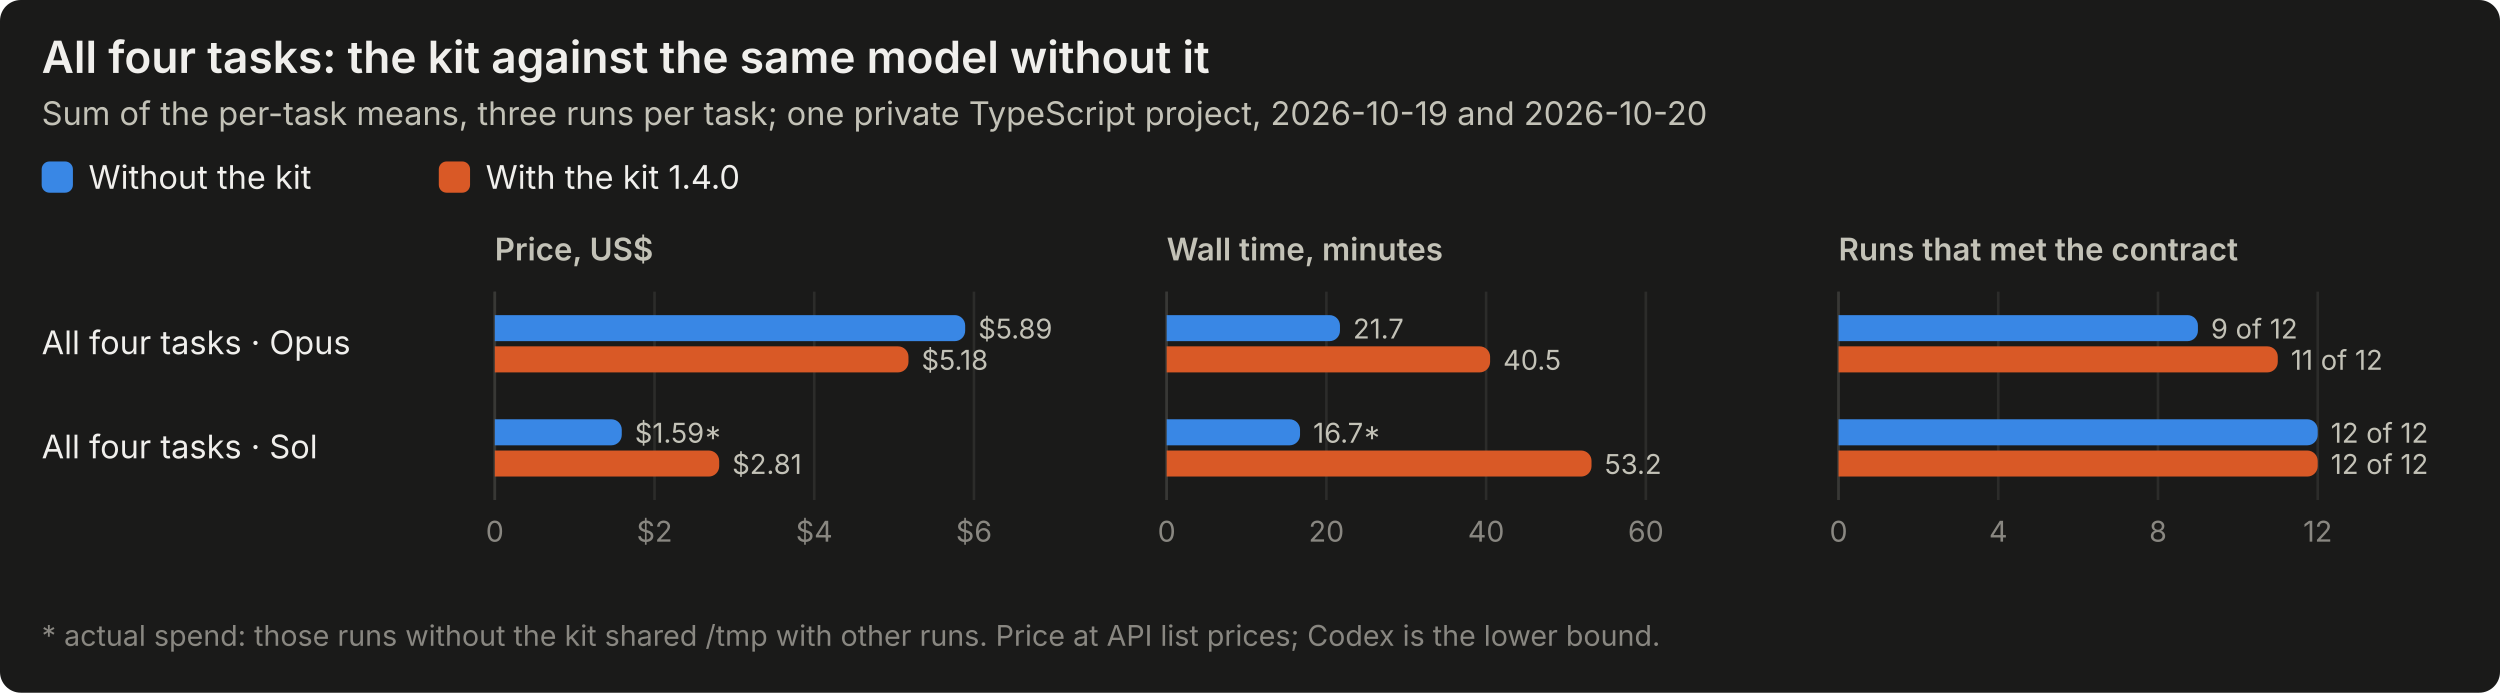
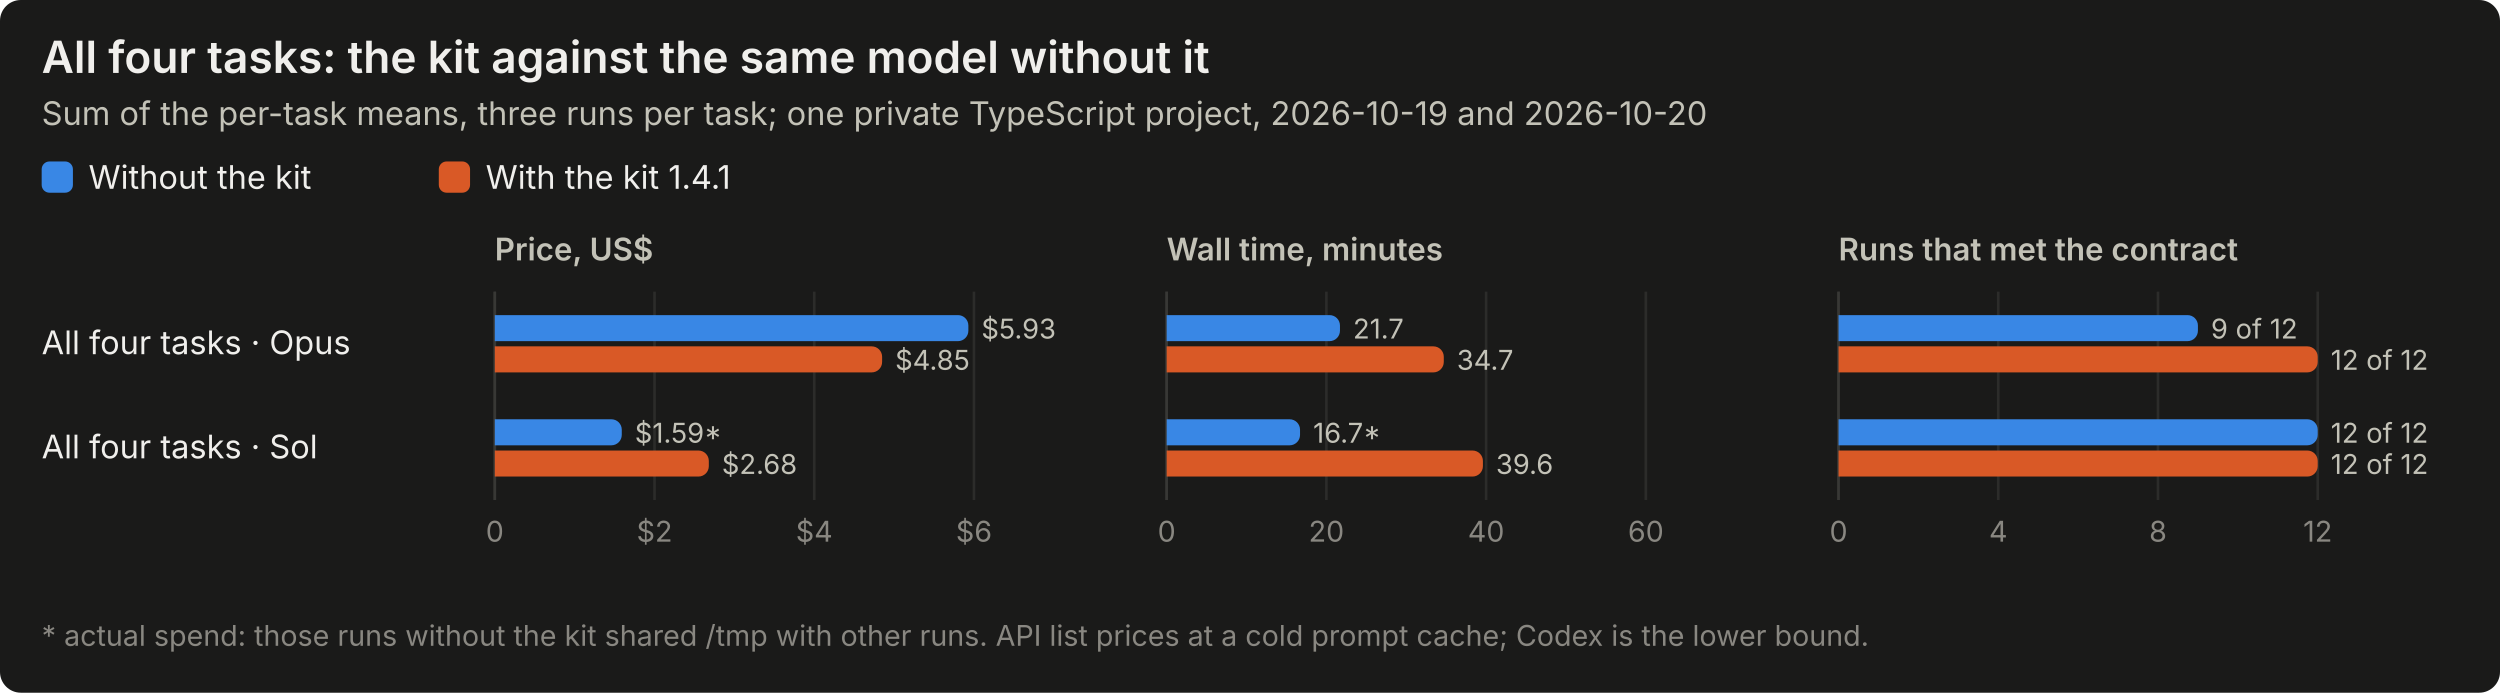
<svg xmlns="http://www.w3.org/2000/svg" width="960" height="266" viewBox="0 0 960 266" role="img" aria-labelledby="t d" font-family="system-ui, -apple-system, &quot;Segoe UI&quot;, sans-serif">
  <rect width="960" height="266" rx="8" fill="#1a1a19" />
  <text x="16" y="28" font-size="17" font-weight="600" fill="#f0efec">All four tasks: the kit against the same model without it</text>
  <text x="16" y="48" font-size="12.5" fill="#c3c2b7">Sum of the per-task means, three runs per task; one private TypeScript project, 2026-10-19 and 2026-10-20</text>
  <rect x="16" y="62" width="12" height="12" rx="3" fill="#3987e5" />
  <text x="34" y="72.5" font-size="12.5" fill="#f0efec">Without the kit</text>
  <rect x="168.5" y="62" width="12" height="12" rx="3" fill="#d95926" />
-   <text x="186.5" y="72.5" font-size="12.5" fill="#f0efec">With the kit 1.4.0</text>
+   <text x="186.5" y="72.5" font-size="12.5" fill="#f0efec">With the kit 1.4.1</text>
  <text x="16" y="136" font-size="12.5" fill="#f0efec">All four tasks · Opus</text>
  <text x="16" y="176" font-size="12.5" fill="#f0efec">All four tasks · Sol</text>
  <text x="190" y="100" font-size="12" font-weight="600" fill="#c3c2b7">Price, US$</text>
  <line x1="190" y1="112" x2="190" y2="192" stroke="#2c2c2a" stroke-width="1" />
  <text x="190" y="208" font-size="11" fill="#898781" text-anchor="middle" style="font-variant-numeric: tabular-nums">0</text>
  <line x1="251.333" y1="112" x2="251.333" y2="192" stroke="#2c2c2a" stroke-width="1" />
  <text x="251.333" y="208" font-size="11" fill="#898781" text-anchor="middle" style="font-variant-numeric: tabular-nums">$2</text>
  <line x1="312.667" y1="112" x2="312.667" y2="192" stroke="#2c2c2a" stroke-width="1" />
  <text x="312.667" y="208" font-size="11" fill="#898781" text-anchor="middle" style="font-variant-numeric: tabular-nums">$4</text>
  <line x1="374" y1="112" x2="374" y2="192" stroke="#2c2c2a" stroke-width="1" />
  <text x="374" y="208" font-size="11" fill="#898781" text-anchor="middle" style="font-variant-numeric: tabular-nums">$6</text>
  <line x1="190" y1="112" x2="190" y2="192" stroke="#383835" stroke-width="1" />
-   <path d="M190,121 h176.627 a4,4 0 0 1 4,4 v2 a4,4 0 0 1 -4,4 h-176.627 z" fill="#3987e5" />
-   <text x="375.627" y="130" font-size="10.5" fill="#c3c2b7" style="font-variant-numeric: tabular-nums">$5.89</text>
-   <path d="M190,133 h154.853 a4,4 0 0 1 4,4 v2 a4,4 0 0 1 -4,4 h-154.853 z" fill="#d95926" />
-   <text x="353.853" y="142" font-size="10.5" fill="#c3c2b7" style="font-variant-numeric: tabular-nums">$5.18</text>
+   <path d="M190,121 h177.853 a4,4 0 0 1 4,4 v2 a4,4 0 0 1 -4,4 h-177.853 z" fill="#3987e5" />
+   <text x="376.853" y="130" font-size="10.5" fill="#c3c2b7" style="font-variant-numeric: tabular-nums">$5.93</text>
+   <path d="M190,133 h144.733 a4,4 0 0 1 4,4 v2 a4,4 0 0 1 -4,4 h-144.733 z" fill="#d95926" />
+   <text x="343.733" y="142" font-size="10.5" fill="#c3c2b7" style="font-variant-numeric: tabular-nums">$4.85</text>
  <path d="M190,161 h44.76 a4,4 0 0 1 4,4 v2 a4,4 0 0 1 -4,4 h-44.76 z" fill="#3987e5" />
  <text x="243.76" y="170" font-size="10.5" fill="#c3c2b7" style="font-variant-numeric: tabular-nums">$1.59*</text>
-   <path d="M190,173 h82.173 a4,4 0 0 1 4,4 v2 a4,4 0 0 1 -4,4 h-82.173 z" fill="#d95926" />
-   <text x="281.173" y="182" font-size="10.5" fill="#c3c2b7" style="font-variant-numeric: tabular-nums">$2.81</text>
+   <path d="M190,173 h78.187 a4,4 0 0 1 4,4 v2 a4,4 0 0 1 -4,4 h-78.187 z" fill="#d95926" />
+   <text x="277.187" y="182" font-size="10.5" fill="#c3c2b7" style="font-variant-numeric: tabular-nums">$2.68</text>
  <text x="448" y="100" font-size="12" font-weight="600" fill="#c3c2b7">Wall time, minutes</text>
  <line x1="448" y1="112" x2="448" y2="192" stroke="#2c2c2a" stroke-width="1" />
  <text x="448" y="208" font-size="11" fill="#898781" text-anchor="middle" style="font-variant-numeric: tabular-nums">0</text>
  <line x1="509.333" y1="112" x2="509.333" y2="192" stroke="#2c2c2a" stroke-width="1" />
  <text x="509.333" y="208" font-size="11" fill="#898781" text-anchor="middle" style="font-variant-numeric: tabular-nums">20</text>
  <line x1="570.667" y1="112" x2="570.667" y2="192" stroke="#2c2c2a" stroke-width="1" />
  <text x="570.667" y="208" font-size="11" fill="#898781" text-anchor="middle" style="font-variant-numeric: tabular-nums">40</text>
  <line x1="632" y1="112" x2="632" y2="192" stroke="#2c2c2a" stroke-width="1" />
  <text x="632" y="208" font-size="11" fill="#898781" text-anchor="middle" style="font-variant-numeric: tabular-nums">60</text>
  <line x1="448" y1="112" x2="448" y2="192" stroke="#383835" stroke-width="1" />
  <path d="M448,121 h62.547 a4,4 0 0 1 4,4 v2 a4,4 0 0 1 -4,4 h-62.547 z" fill="#3987e5" />
  <text x="519.547" y="130" font-size="10.5" fill="#c3c2b7" style="font-variant-numeric: tabular-nums">21.7</text>
-   <path d="M448,133 h120.2 a4,4 0 0 1 4,4 v2 a4,4 0 0 1 -4,4 h-120.2 z" fill="#d95926" />
-   <text x="577.2" y="142" font-size="10.5" fill="#c3c2b7" style="font-variant-numeric: tabular-nums">40.5</text>
+   <path d="M448,133 h102.413 a4,4 0 0 1 4,4 v2 a4,4 0 0 1 -4,4 h-102.413 z" fill="#d95926" />
+   <text x="559.413" y="142" font-size="10.5" fill="#c3c2b7" style="font-variant-numeric: tabular-nums">34.7</text>
  <path d="M448,161 h47.213 a4,4 0 0 1 4,4 v2 a4,4 0 0 1 -4,4 h-47.213 z" fill="#3987e5" />
  <text x="504.213" y="170" font-size="10.5" fill="#c3c2b7" style="font-variant-numeric: tabular-nums">16.7*</text>
-   <path d="M448,173 h159.147 a4,4 0 0 1 4,4 v2 a4,4 0 0 1 -4,4 h-159.147 z" fill="#d95926" />
-   <text x="616.147" y="182" font-size="10.5" fill="#c3c2b7" style="font-variant-numeric: tabular-nums">53.2</text>
+   <path d="M448,173 h117.44 a4,4 0 0 1 4,4 v2 a4,4 0 0 1 -4,4 h-117.44 z" fill="#d95926" />
+   <text x="574.44" y="182" font-size="10.5" fill="#c3c2b7" style="font-variant-numeric: tabular-nums">39.6</text>
  <text x="706" y="100" font-size="12" font-weight="600" fill="#c3c2b7">Runs that met the contract</text>
  <line x1="706" y1="112" x2="706" y2="192" stroke="#2c2c2a" stroke-width="1" />
  <text x="706" y="208" font-size="11" fill="#898781" text-anchor="middle" style="font-variant-numeric: tabular-nums">0</text>
  <line x1="767.333" y1="112" x2="767.333" y2="192" stroke="#2c2c2a" stroke-width="1" />
  <text x="767.333" y="208" font-size="11" fill="#898781" text-anchor="middle" style="font-variant-numeric: tabular-nums">4</text>
  <line x1="828.667" y1="112" x2="828.667" y2="192" stroke="#2c2c2a" stroke-width="1" />
  <text x="828.667" y="208" font-size="11" fill="#898781" text-anchor="middle" style="font-variant-numeric: tabular-nums">8</text>
  <line x1="890" y1="112" x2="890" y2="192" stroke="#2c2c2a" stroke-width="1" />
  <text x="890" y="208" font-size="11" fill="#898781" text-anchor="middle" style="font-variant-numeric: tabular-nums">12</text>
  <line x1="706" y1="112" x2="706" y2="192" stroke="#383835" stroke-width="1" />
  <path d="M706,121 h134 a4,4 0 0 1 4,4 v2 a4,4 0 0 1 -4,4 h-134 z" fill="#3987e5" />
  <text x="849" y="130" font-size="10.5" fill="#c3c2b7" style="font-variant-numeric: tabular-nums">9 of 12</text>
-   <path d="M706,133 h164.667 a4,4 0 0 1 4,4 v2 a4,4 0 0 1 -4,4 h-164.667 z" fill="#d95926" />
-   <text x="879.667" y="142" font-size="10.5" fill="#c3c2b7" style="font-variant-numeric: tabular-nums">11 of 12</text>
+   <path d="M706,133 h180 a4,4 0 0 1 4,4 v2 a4,4 0 0 1 -4,4 h-180 z" fill="#d95926" />
+   <text x="895" y="142" font-size="10.5" fill="#c3c2b7" style="font-variant-numeric: tabular-nums">12 of 12</text>
  <path d="M706,161 h180 a4,4 0 0 1 4,4 v2 a4,4 0 0 1 -4,4 h-180 z" fill="#3987e5" />
  <text x="895" y="170" font-size="10.5" fill="#c3c2b7" style="font-variant-numeric: tabular-nums">12 of 12</text>
  <path d="M706,173 h180 a4,4 0 0 1 4,4 v2 a4,4 0 0 1 -4,4 h-180 z" fill="#d95926" />
  <text x="895" y="182" font-size="10.5" fill="#c3c2b7" style="font-variant-numeric: tabular-nums">12 of 12</text>
-   <text x="16" y="248" font-size="11" fill="#898781">* actual spend: those runs without the kit shared /tmp with other runs. Price at API list prices; Codex is the lower bound.</text>
+   <text x="16" y="248" font-size="11" fill="#898781">* actual spend: those runs without the kit shared /tmp with other runs. API list prices at a cold prompt cache; Codex is the lower bound.</text>
</svg>
